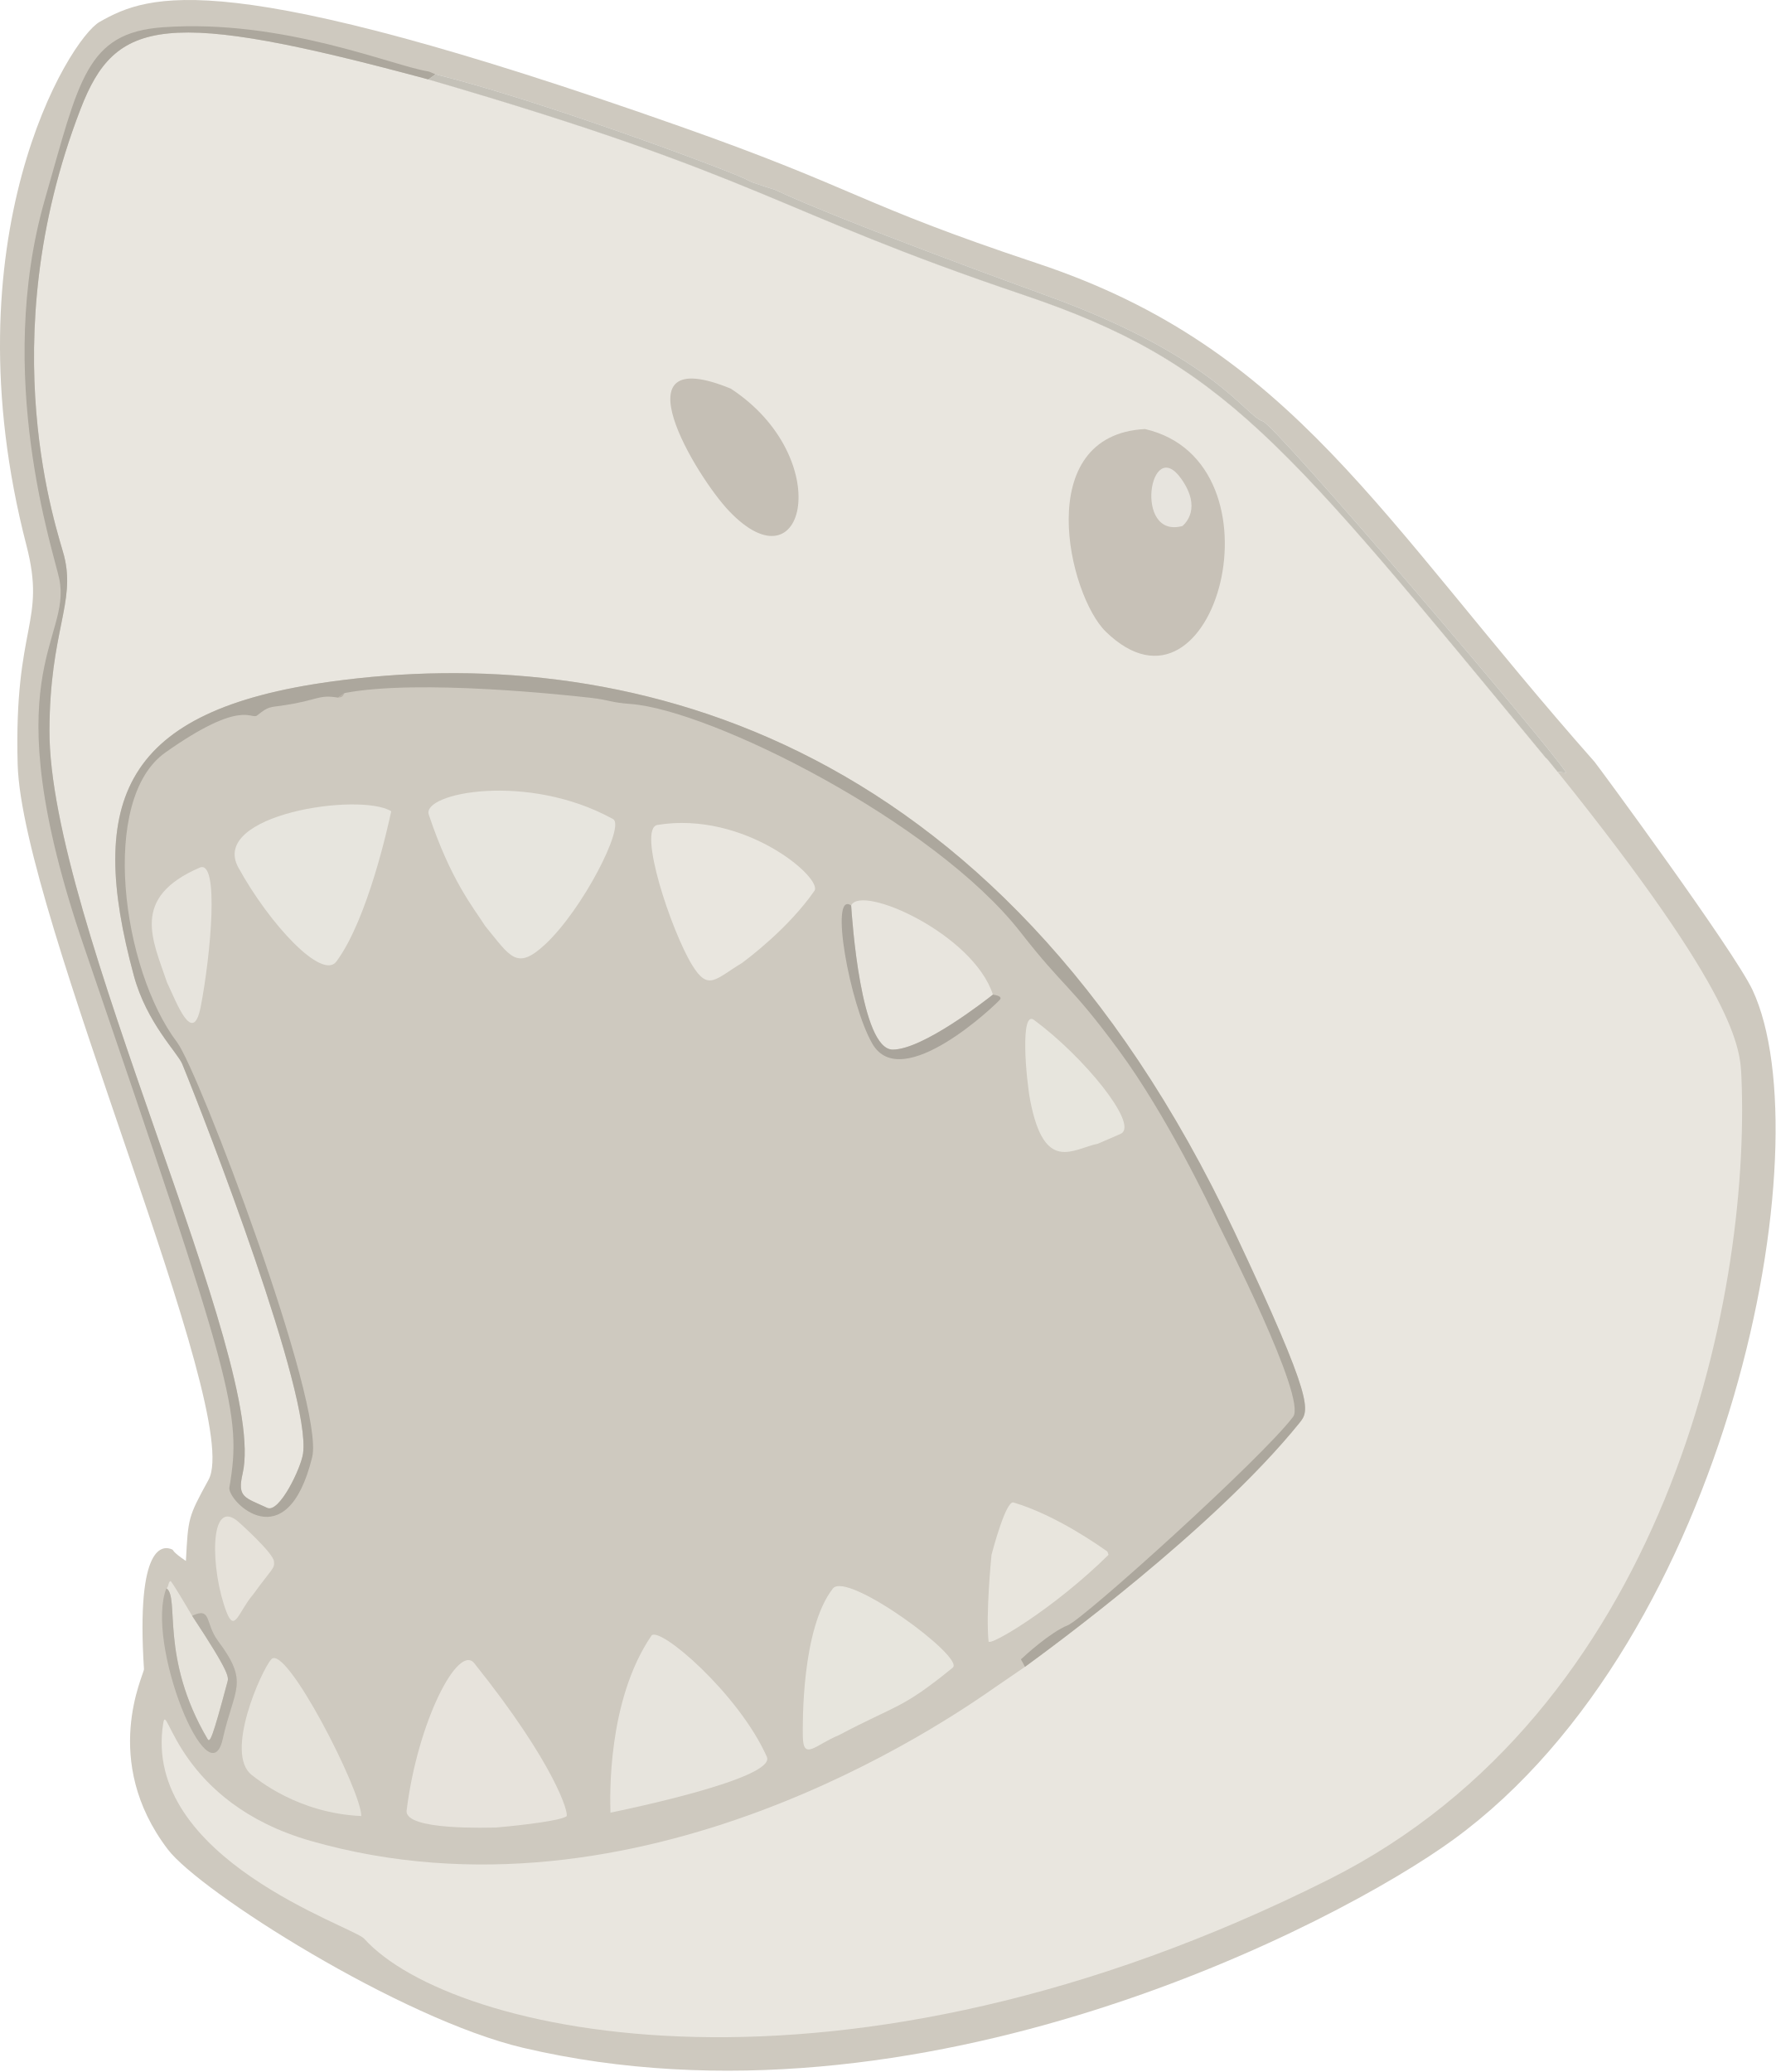
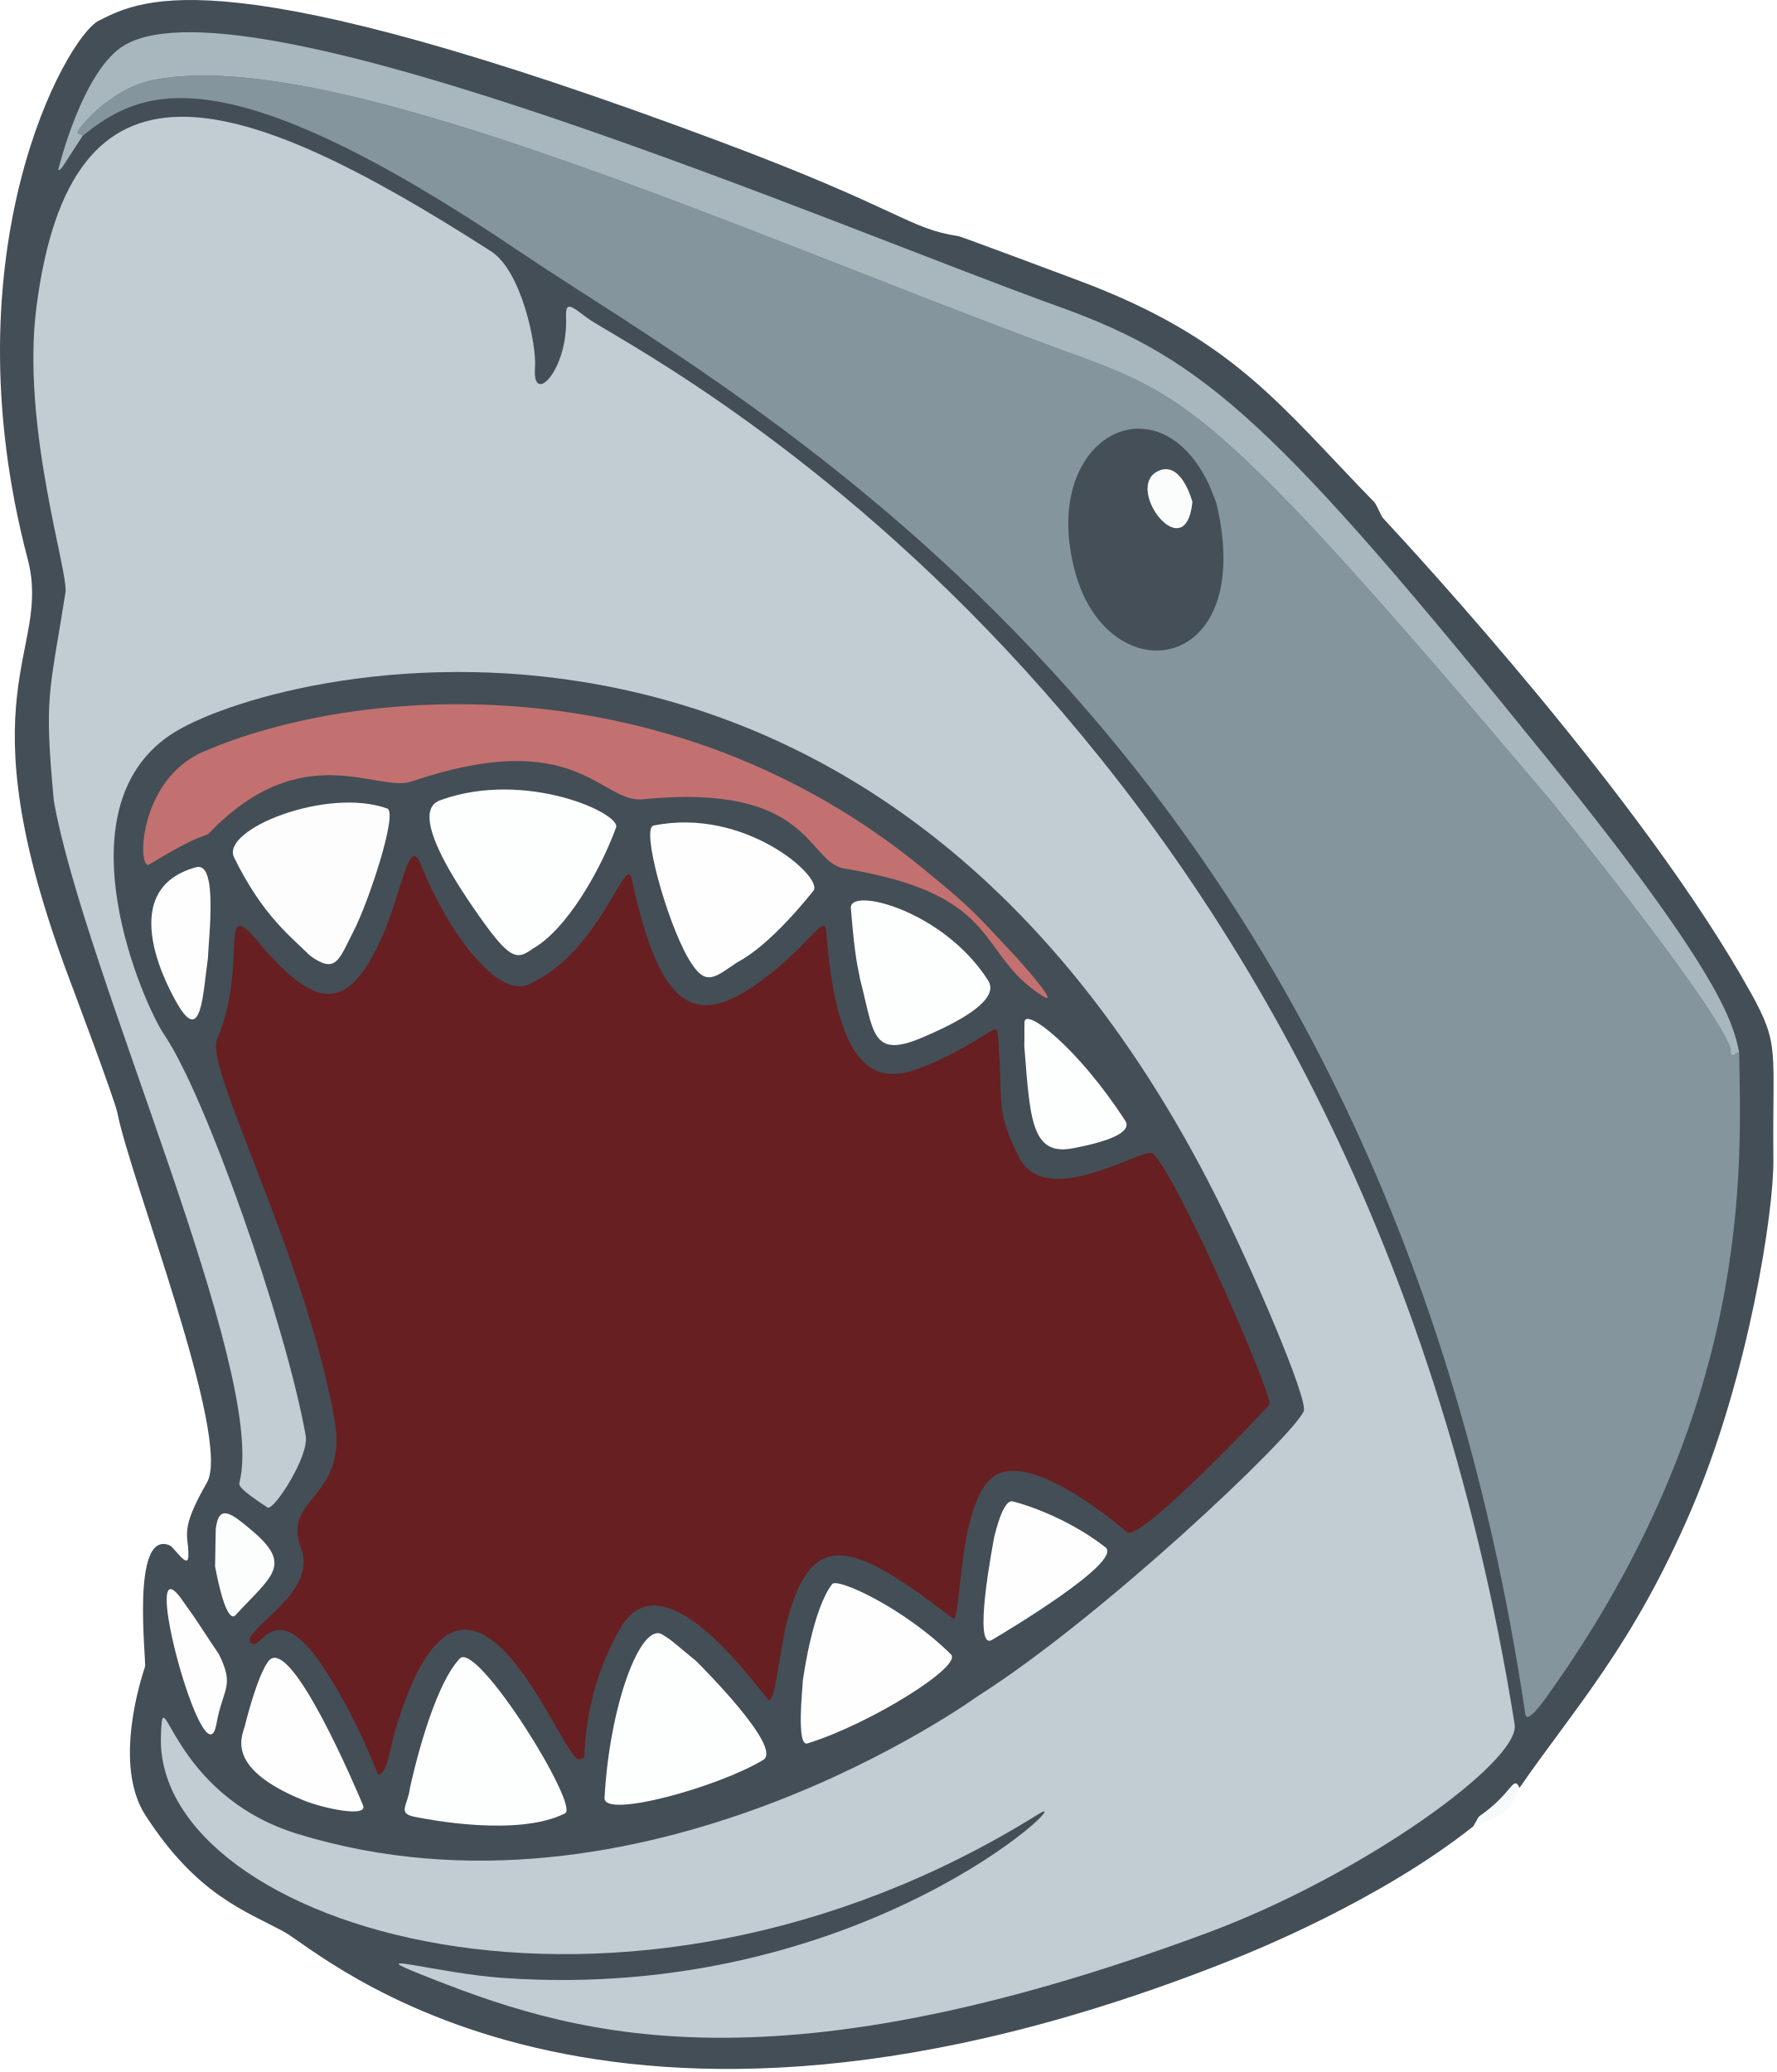
- <svg xmlns="http://www.w3.org/2000/svg" width="100%" height="100%" viewBox="0 0 528 616" version="1.1" xml:space="preserve" style="fill-rule:evenodd;clip-rule:evenodd;stroke-linejoin:round;stroke-miterlimit:2;">
-   <g transform="matrix(1,0,0,1,-447.0263,-56.3112)">
-     <g transform="matrix(-1,0,0,1,977,54)">
-       <path d="M474.702,466.377C478.844,463.604 478.368,463.154 478.752,462.977C481.408,461.755 489.575,460.888 487.167,498.536C487.073,500.011 500.258,525.631 480.067,552.146C470.508,564.701 410.921,602.539 374.418,611.125C256.453,638.873 132.36,574.378 97.76,549.151C15.516,489.183 -12.343,342.261 8.891,296.692C14.284,285.117 55.107,229.685 55.899,228.789C120.025,156.286 145.441,105.941 221.534,80.617C275.553,62.639 273.985,58.863 327.685,39.919C463.939,-8.147 485.615,0.493 500.324,8.798C509.515,13.987 545.702,73.298 522.127,164.401C516.106,187.667 525.838,187.75 524.725,229.507C523.529,274.372 457.236,422.66 467.974,442.249C474.134,453.486 474.003,453.583 474.702,466.377ZM400.505,24.402C401.213,24.908 401.922,25.413 402.63,25.919C301.602,55.329 301.112,64.51 225.692,89.978C165.882,110.174 148.601,132.949 70.484,227.487C70.177,227.859 70.199,227.664 69.988,227.927C68.324,230.006 68.459,229.815 66.884,231.758C66.024,231.855 65.164,231.951 64.305,232.048C68.792,224.627 150.721,128.629 154.546,127.542C159.512,126.129 168.801,108.342 218.427,90.322C224.976,87.944 279.3,68.22 299.592,58.728C300.119,58.481 300.077,58.673 306.501,56.449C307.164,56.117 307.826,55.785 308.489,55.453C315.239,52.297 369.514,32.051 400.505,24.402Z" style="fill:rgb(206,201,191);fill-opacity:1;" />
-       <path d="M402.63,25.919C481.153,4.735 495.596,7.713 506.013,34.699C532.944,104.464 512.602,160.834 510.91,167.596C507.415,181.57 515.171,189.927 515.267,219.496C515.451,275.961 450.142,407.109 457.841,440.426C459.491,447.569 457.205,447.472 450.534,450.59C446.922,452.278 440.479,438.743 439.873,434.439C437.401,416.864 468.605,336.205 475.789,318.633C477.145,315.316 486.364,306.409 490.164,292.42C504.4,240.019 493.338,213.453 431.443,204.934C347.283,193.351 233.949,217.834 162.89,368.667C138.931,419.526 140.644,421.646 143.653,425.373C169.128,456.918 218.191,492.713 225.244,497.859C233.505,503.519 233.456,503.477 234.166,503.972C247.846,513.506 339.743,577.559 437.533,549.624C477.324,538.257 480.294,507.607 481.427,514.525C488.035,554.849 424.99,575.014 421.687,578.684C396.049,607.176 280.082,633.974 134.777,561.011C35.241,511.031 9.391,389.656 12.218,322.49C12.574,314.023 13.227,298.524 66.884,231.758C68.459,229.815 68.324,230.006 69.988,227.927C70.199,227.664 70.177,227.859 70.484,227.487C148.601,132.949 165.882,110.174 225.692,89.978C301.112,64.51 301.602,55.329 402.63,25.919Z" style="fill:rgb(233,230,223);" />
-       <path d="M400.505,24.402C402.528,23.566 402.355,23.592 402.528,23.566C413.222,21.935 445.718,7.87 481.504,10.414C504.463,12.047 506.426,26.166 516.604,61.502C531.726,114 514.002,166.395 512.345,174.462C508.561,192.886 532.807,202.439 504.989,283.757C460.563,413.62 458.013,422.477 461.773,444.525C462.449,448.488 444.743,466.353 437.167,435.546C433.304,419.841 470.93,320.634 477.321,312.19C493.752,290.483 500.505,239.949 480.803,226.028C457.897,209.844 455.343,216.461 453.5,214.994C450.072,212.266 450.021,212.654 445.623,212.001C435.17,210.447 435.446,208.731 429.473,209.711C428.825,209.258 428.176,208.805 427.528,208.353C405.357,204.071 360.353,209.099 354.55,209.747C348.466,210.427 348.704,211.139 342.515,211.598C318.603,213.373 252.146,246.608 226.507,279.507C213.485,296.215 211.908,294.778 197.419,314.447C183.003,334.017 170.189,361.091 168.18,365.335C166.372,369.155 141.366,418.011 145.496,423.501C154.726,435.771 207.7,483.568 212.501,485.498C217.799,487.627 225.367,494.638 226.373,495.57C226.523,495.708 226.373,495.57 225.244,497.859C218.191,492.713 169.128,456.918 143.653,425.373C140.644,421.646 138.931,419.526 162.89,368.667C233.949,217.834 347.283,193.351 431.443,204.934C493.338,213.453 504.4,240.019 490.164,292.42C486.364,306.409 477.145,315.316 475.789,318.633C468.605,336.205 437.401,416.864 439.873,434.439C440.479,438.743 446.922,452.278 450.534,450.59C457.205,447.472 459.491,447.569 457.841,440.426C450.142,407.109 515.451,275.961 515.267,219.496C515.171,189.927 507.415,181.57 510.91,167.596C512.602,160.834 532.944,104.464 506.013,34.699C495.596,7.713 481.153,4.735 402.63,25.919C401.922,25.413 401.213,24.908 400.505,24.402Z" style="fill:rgb(171,166,156);fill-opacity:0.98;" />
-       <path d="M189.535,129.863C223.382,131.629 212.337,179.317 201.15,190.157C168.782,221.52 146.741,139.798 189.535,129.863Z" style="fill:rgb(199,193,183);fill-opacity:1;" />
-       <path d="M385.696,277.648C378.246,286.687 376.432,291.02 367.884,283.067C356.658,272.621 344.055,247.844 347.687,245.834C373.09,231.778 404.656,238.038 402.492,244.497C395.962,263.985 389.454,271.796 385.696,277.648Z" style="fill:rgb(231,229,222);" />
-       <path d="M348.467,541.204C344.599,540.408 299.1,531.044 301.975,524.606C310.433,505.664 334.14,485.43 336.312,488.62C349.525,508.031 348.605,536.889 348.467,541.204Z" style="fill:rgb(231,228,221);" />
-       <path d="M382.493,545.63C380.804,545.48 364.3,544.021 361.557,542.31C360.678,541.762 364.781,526.986 388.969,496.783C393.698,490.877 405.761,513.91 409.076,540.549C409.835,546.65 384.203,545.613 382.493,545.63Z" style="fill:rgb(231,227,220);" />
-       <path d="M309.413,288.637C307.462,287.179 295.585,278.31 287.838,267.163C285.24,263.425 308.556,243.304 334.49,247.561C340.592,248.562 330.349,279.203 324.157,289.28C319.354,297.096 317.252,293.322 309.413,288.637Z" style="fill:rgb(233,230,223);" />
-       <path d="M413.653,243.488C423.029,237.765 467.784,244.464 459.103,260.239C449.795,277.154 434.181,293.867 429.95,288.154C420.556,275.472 414.455,247.206 413.653,243.488Z" style="fill:rgb(231,229,222);" />
-       <path d="M280.636,518.208C262.996,508.882 262.116,510.641 246.705,498.1C242.989,495.077 278.164,469.228 282.347,474.578C291.71,486.555 291.329,514.914 291.281,518.499C291.18,525.962 287.44,520.965 280.636,518.208Z" style="fill:rgb(231,229,221);" />
-       <path d="M276.91,271.512C276.675,275.072 274.085,314.422 264.513,314.356C255.518,314.294 236.9,299.686 234.763,298.01C240.596,279.968 273.975,265.059 276.91,271.512Z" style="fill:rgb(232,229,222);" />
-       <path d="M312.699,117.853C347.34,103.635 322.984,143.975 313.204,154.242C290.407,178.172 281.503,138.29 312.699,117.853Z" style="fill:rgb(197,191,181);" />
-       <path d="M422.551,542.214C422.565,534.611 445.026,490.757 449.328,495.62C452.261,498.937 463.365,523.682 455.098,530.026C453.588,531.185 441.43,541.384 422.551,542.214Z" style="fill:rgb(229,226,218);" />
-       <path d="M400.505,24.402C401.213,24.908 401.922,25.413 402.63,25.919C301.602,55.329 301.112,64.51 225.692,89.978C165.882,110.174 148.601,132.949 70.484,227.487C70.177,227.859 70.199,227.664 69.988,227.927C68.324,230.006 68.459,229.815 66.884,231.758C66.024,231.855 65.164,231.951 64.305,232.048C68.792,224.627 150.721,128.629 154.546,127.542C159.512,126.129 168.801,108.342 218.427,90.322C224.976,87.944 279.3,68.22 299.592,58.728C300.119,58.481 300.077,58.673 306.501,56.449C307.164,56.117 307.826,55.785 308.489,55.453C315.239,52.297 369.514,32.051 400.505,24.402Z" style="fill:rgb(186,182,172);fill-opacity:0.85;" />
-       <path d="M200.718,463.601C202.77,462.135 215.888,452.769 228.651,448.995C230.895,448.332 234.832,463.237 235.177,464.541C235.375,466.592 236.876,482.157 236.06,490.276C235.892,491.946 216.743,480.692 200.388,464.55L200.718,463.601Z" style="fill:rgb(232,229,221);" />
-       <path d="M203.555,342.335C197.1,339.514 197.111,339.593 196.583,339.289C191.588,336.408 207.522,316.645 222.533,305.547C226.742,302.436 224.916,323.057 223.661,329.538C219.45,351.271 211.028,343.88 203.555,342.335Z" style="fill:rgb(231,229,221);" />
-       <path d="M480.306,294.419C477.492,300.263 472.618,313.607 470.285,301.544C467.336,286.304 464.674,257.693 470.607,260.256C491.309,269.198 484.56,281.768 480.306,294.419Z" style="fill:rgb(231,228,221);" />
-       <path d="M480.502,474.496C476.467,477.208 482.562,495.036 468.271,519.306C467.55,520.531 466.842,519.173 462.403,502.534C462,501.024 461.13,500.421 472.852,482.681C473.344,481.841 478.992,472.195 479.302,472.354C480.03,472.728 479.774,474.122 480.502,474.496Z" style="fill:rgb(230,227,219);" />
-       <path d="M454.702,476.326C449.011,468.482 448.285,468.752 448.515,466.5C448.764,464.058 457.96,455.757 458.883,454.924C467.957,446.734 467.427,469.119 462.63,481.549C460.177,487.904 459.093,481.487 454.702,476.326Z" style="fill:rgb(230,226,218);" />
-       <path d="M276.91,271.512C283.489,266.944 277.341,300.925 270.63,312.576C261.872,327.78 233.676,300.773 232.662,299.485C232.535,299.324 231.822,298.419 234.763,298.01C236.9,299.686 255.518,314.294 264.513,314.356C274.085,314.422 276.675,275.072 276.91,271.512Z" style="fill:rgb(169,164,155);" />
-       <path d="M480.502,474.496C486.918,490.778 467.851,537.509 463.76,519.347C460.297,503.977 455.781,502.677 465.132,490.183C469.091,484.893 466.993,479.94 472.852,482.681C461.13,500.421 462,501.024 462.403,502.534C466.842,519.173 467.55,520.531 468.271,519.306C482.562,495.036 476.467,477.208 480.502,474.496Z" style="fill:rgb(179,174,164);" />
-       <path d="M178.399,158.688C177.572,157.932 172.611,153.403 178.749,144.679C188.155,131.308 193.039,162.714 178.399,158.688Z" style="fill:rgb(231,228,222);" />
-       <path d="M427.528,208.353C428.176,208.805 428.825,209.258 429.473,209.711C428.049,209.533 428.214,209.451 427.528,208.353Z" style="fill:rgb(184,177,167);" />
+ <svg xmlns="http://www.w3.org/2000/svg" width="100%" height="100%" viewBox="0 0 529 617" version="1.1" xml:space="preserve" style="fill-rule:evenodd;clip-rule:evenodd;stroke-linejoin:round;stroke-miterlimit:2;">
+   <g transform="matrix(1,0,0,1,-445.8473,-56.08298)">
+     <g transform="matrix(-1,0,0,1,975.8125,55)">
+       <path d="M77.511,533.496C61.312,509.958 43.784,491.344 26.307,450.581C9.334,410.991 1.739,361.87 1.902,346.507C2.254,313.306 -0.17,312.538 8.681,296.611C40.608,239.161 108.513,165.77 118.229,155.27C118.616,154.852 120.16,151.204 120.688,150.663C148.567,122.148 162.346,102.012 208.582,84.693C211.449,83.619 243.675,71.549 244.49,71.425C259.702,69.108 261.365,63.537 315.416,43.3C462.954,-11.939 487.183,0.424 500.629,7.284C510.134,12.134 545.903,75.641 521.716,167.589C514.374,195.5 541.672,206.592 509.375,292.444C508.175,295.633 495.758,328.642 494.998,332.534C491.183,352.09 460.815,429.504 468.346,442.579C476.757,457.182 473.702,457.964 473.87,464.455C473.976,468.54 478.119,461.824 479.391,461.284C491.173,456.277 486.301,495.92 486.789,497.407C487.893,500.766 496.378,526.583 486.678,541.61C471.362,565.336 457.085,570.014 445.391,576.323C434.387,582.26 350.96,659.576 163.389,584.77C157.26,582.326 119.272,567.176 91.198,544.88C89.674,542.251 89.79,542.196 89.213,541.793C79.42,534.948 79.404,529.529 77.511,533.496Z" style="fill:rgb(68,78,86);" />
+       <path d="M513.935,239.552C504.915,290.626 450.397,409.265 458.635,442.465C458.852,443.339 459.082,444.267 450.264,450.004C448.572,451.105 437.813,434.801 438.938,428.552C445.017,394.755 468.915,326.964 481.067,309.198C487.103,300.374 512.708,242.386 479.216,219.903C449.541,199.983 269.766,154.588 167.756,357.637C157.498,378.056 140.183,418.027 141.778,421.397C145.53,429.322 201.605,482.494 238.756,506.129C239.239,506.436 338.767,578.739 441.385,547.173C479.892,535.328 481.576,498.32 482.049,518.497C483.359,574.349 345.197,619.085 220.576,541.186C207.498,533.011 272.554,597.775 380.461,590.054C399.578,588.686 422.67,581.815 404.835,588.933C361.742,606.13 303.772,626.171 170.442,576.648C124.253,559.491 77.204,525.52 78.945,514.586C125.975,219.25 329.301,111.795 353.2,97.019C358.43,93.786 361.692,89.316 361.42,95.499C360.726,111.243 371.601,122.341 370.658,110.491C370.138,103.97 374.585,81.793 383.75,75.914C460.928,26.404 508.879,13.073 519.117,92.542C523.684,127.991 509.511,171.51 510.465,177.505C515.384,208.413 516.828,208.315 513.935,239.552Z" style="fill:rgb(194,205,211);" />
+       <path d="M355.936,524.387C355.876,521.177 355.547,503.531 345.133,485.74C332.063,463.409 303.465,505.173 301.26,507.135C299.105,509.051 297.961,492.616 295.523,483.494C288.019,455.417 275.535,460.494 246.196,483.046C243.543,485.085 245.136,445.001 232.415,439.799C220.629,434.98 196.92,455.156 194.368,457.328C190.573,460.558 152.488,420.18 151.967,419.312C150.697,417.198 178.449,353.137 186.58,344.592C188.91,342.142 218.489,361.984 226.613,345.551C233.928,330.754 231.027,330.145 232.885,308.623C233.181,305.193 237.92,311.745 254.489,318.53C265.609,323.083 280.395,325.914 283.929,278.615C284.386,272.493 288.584,282.706 304.728,294.172C324.6,308.285 334.111,298.688 341.896,262.692C343.583,254.89 351.256,284.783 372.592,294.258C381.874,298.379 396.722,278.536 404.626,258.563C408.241,249.426 410.146,266.603 416.407,280.544C426.89,303.885 436.812,300.881 453.298,281.313C465.167,267.226 455.917,288.763 465.335,310.571C469.059,319.194 439.248,374.316 430.398,423.48C426.005,447.887 446.293,446.399 440.242,462.399C434.945,476.405 461.282,488.135 454.512,490.673C452.191,491.543 447.49,477.415 434.437,496.458C424.091,511.554 417.523,529.35 417.422,529.387C414.9,530.319 413.557,520.79 412.597,517.47C391.159,443.301 362.98,525.175 357.528,525.017C356.997,524.807 356.467,524.597 355.936,524.387Z" style="fill:rgb(103,31,34);" />
+       <path d="M505.396,41.585C488.028,27.446 463.996,16.021 375.195,76.037C308.219,121.301 119.315,218.555 75.751,511.605C75.311,514.568 70.313,507.628 69.972,507.154C7.827,420.863 11.54,348.742 12.084,314.501C12.715,314.103 13.541,315.709 14.172,315.311C14.914,314.842 14.51,313.577 14.839,312.763C20.893,297.76 67.611,240.229 68.845,238.768C170.968,117.939 176.522,119.04 216.436,104.324C308.003,70.564 431.371,14.129 484.405,24.923C497.459,27.579 506.878,39.58 506.85,40.5C506.832,41.104 505.414,40.98 505.396,41.585Z" style="fill:rgb(132,149,158);" />
+       <path d="M505.396,41.585C505.414,40.98 506.832,41.104 506.85,40.5C506.878,39.58 497.459,27.579 484.405,24.923C431.371,14.129 308.003,70.564 216.436,104.324C176.522,119.04 170.968,117.939 68.845,238.768C67.611,240.229 20.893,297.76 14.839,312.763C14.51,313.577 14.914,314.842 14.172,315.311C13.541,315.709 12.715,314.103 12.084,314.501C13.746,306.325 16.666,291.96 69.088,227.163C150.031,127.111 170.99,108.094 214.487,92.466C280.373,68.795 454.936,-6.712 492.584,14.35C505.376,21.506 512.665,51.695 512.631,51.697C511.637,51.733 511.786,51.327 505.396,41.585Z" style="fill:rgb(168,182,189);" />
+       <path d="M226.782,286.748C240.196,272.401 239.824,272.272 254.834,259.934C330.356,197.853 423.519,205.094 469.34,224.89C489.027,233.395 489.109,260.71 485.499,258.501C469.715,248.843 468.854,250.375 467.744,249.219C439.878,220.207 417.602,237.271 407.39,233.793C358.137,217.016 351.065,240.343 338.558,239.095C288.113,234.065 289.796,257.861 278.547,259.714C231.022,267.546 239.532,285.028 219.537,297.647C213.788,301.275 226.084,287.528 226.782,286.748Z" style="fill:rgb(195,113,112);" />
+       <path d="M167.835,150.627C168.581,149.006 169.098,147.286 169.844,145.665C184.978,112.77 220.841,131.267 209.773,171.577C199.756,208.054 155.395,201.922 167.835,150.627Z" style="fill:rgb(69,79,88);" />
+       <path d="M371.399,283.617C361.262,277.991 351.171,260.235 346.516,247.495C344.981,243.292 373.49,230.302 398.581,239.269C401.093,240.167 408.473,243.053 389.118,271.241C378.473,286.744 376.35,287.291 371.399,283.617Z" style="fill:rgb(253,254,254);" />
+       <path d="M322.682,495.702C329.832,489.851 329.64,489.712 332.71,487.826C339.149,483.871 348.485,508.898 349.952,536.495C350.284,542.733 315.987,533.213 302.696,525.148C296.808,521.575 320.668,497.715 322.682,495.702Z" style="fill:rgb(253,254,254);" />
+       <path d="M407.878,533.44C408.552,538.852 411.779,541.049 406.41,542.116C402.901,542.813 375.808,548.198 361.695,541.057C357.299,538.832 387.946,489.469 393.088,494.981C401.308,503.794 407.165,530.222 407.878,533.44Z" style="fill:rgb(253,254,254);" />
+       <path d="M310.408,287.615C300.709,282.628 289.293,268.264 287.745,266.316C284.63,262.398 308.169,241.331 335.373,246.927C339.108,247.695 331.475,275.183 325.115,286.273C319.914,295.341 317.321,292.245 310.408,287.615Z" style="fill:rgb(253,254,253);" />
+       <path d="M437.637,285.669C429.867,291.281 429.051,286.861 424.695,278.395C420.085,269.437 411.416,243.018 414.652,241.846C432.57,235.362 464.34,248.087 460.264,256.401C451.741,273.787 443.48,279.844 437.637,285.669Z" style="fill:rgb(253,253,253);" />
+       <path d="M290.892,501.458C290.956,503.415 292.923,521.278 289.557,520.242C271.119,514.569 243.265,497.251 246.777,493.755C260.448,480.146 280.61,470.736 282.187,472.802C287.846,480.214 290.552,499.086 290.892,501.458Z" style="fill:rgb(254,254,254);" />
+       <path d="M273.883,292.581C269.787,308.28 270.575,316.442 255.638,310.162C231.302,299.928 234.775,294.539 235.914,292.771C249.236,272.099 277.125,265.097 276.608,271.506C275.283,287.927 274.352,289.471 273.883,292.581Z" style="fill:rgb(253,254,254);" />
+       <path d="M456.909,514.422C457.148,516.926 464.611,527.063 439.402,537.263C433.838,539.514 420.25,542.487 421.872,538.633C423.462,534.852 443.599,486.995 450.108,495.837C453.291,500.16 456.519,512.888 456.909,514.422Z" style="fill:rgb(253,254,253);" />
+       <path d="M233.842,458.422C234.311,460.856 240.49,492.922 234.546,489.396C231.548,487.617 195.308,466.119 200.797,461.837C212.924,452.378 226.868,448.452 228.484,448.154C231.354,447.624 233.591,457.644 233.842,458.422Z" style="fill:rgb(253,254,253);" />
+       <path d="M224.968,312.511C223.242,334.094 222.944,345.358 210.575,343.035C192.523,339.645 194.155,335.96 194.926,334.772C209.102,312.919 224.666,301.036 224.888,305.386C225.01,307.758 224.847,310.139 224.968,312.511Z" style="fill:rgb(253,254,254);" />
+       <path d="M468.067,286.541C467.779,279.734 465.072,257.542 471.562,259.319C496.907,266.259 478.685,297.384 477.017,300.234C469.978,312.257 469.555,297.006 468.067,286.541Z" style="fill:rgb(253,254,253);" />
+       <path d="M464.789,493.666C470.417,485.377 470.094,485.328 476.025,477.116C489.003,459.15 468.868,533.208 465.533,514.493C463.613,503.72 459.97,503.384 464.789,493.666Z" style="fill:rgb(253,254,253);" />
+       <path d="M465.925,467.536C462.965,483.052 460.727,483.009 459.873,482.083C449.03,470.319 442.697,467.198 454.885,456.901C460.952,451.775 464.857,448.587 465.73,456.468C465.73,456.468 465.91,466.651 465.925,467.536Z" style="fill:rgb(252,253,253);" />
+       <path d="M174.896,150.554C175.191,149.513 178.253,138.719 184.612,141.144C196.105,145.527 176.947,170.926 174.896,150.554Z" style="fill:rgb(251,252,252);" />
+       <path d="M77.511,533.496C79.404,529.529 79.42,534.948 89.213,541.793C89.79,542.196 89.674,542.251 91.198,544.88C82.409,541.287 81.325,542.097 77.511,533.496Z" style="fill:rgb(247,250,251);" />
+       <path d="M355.936,524.387C356.467,524.597 356.997,524.807 357.528,525.017C356.473,525.558 356.47,525.419 355.936,524.387Z" style="fill:rgb(88,65,70);" />
    </g>
  </g>
</svg>
